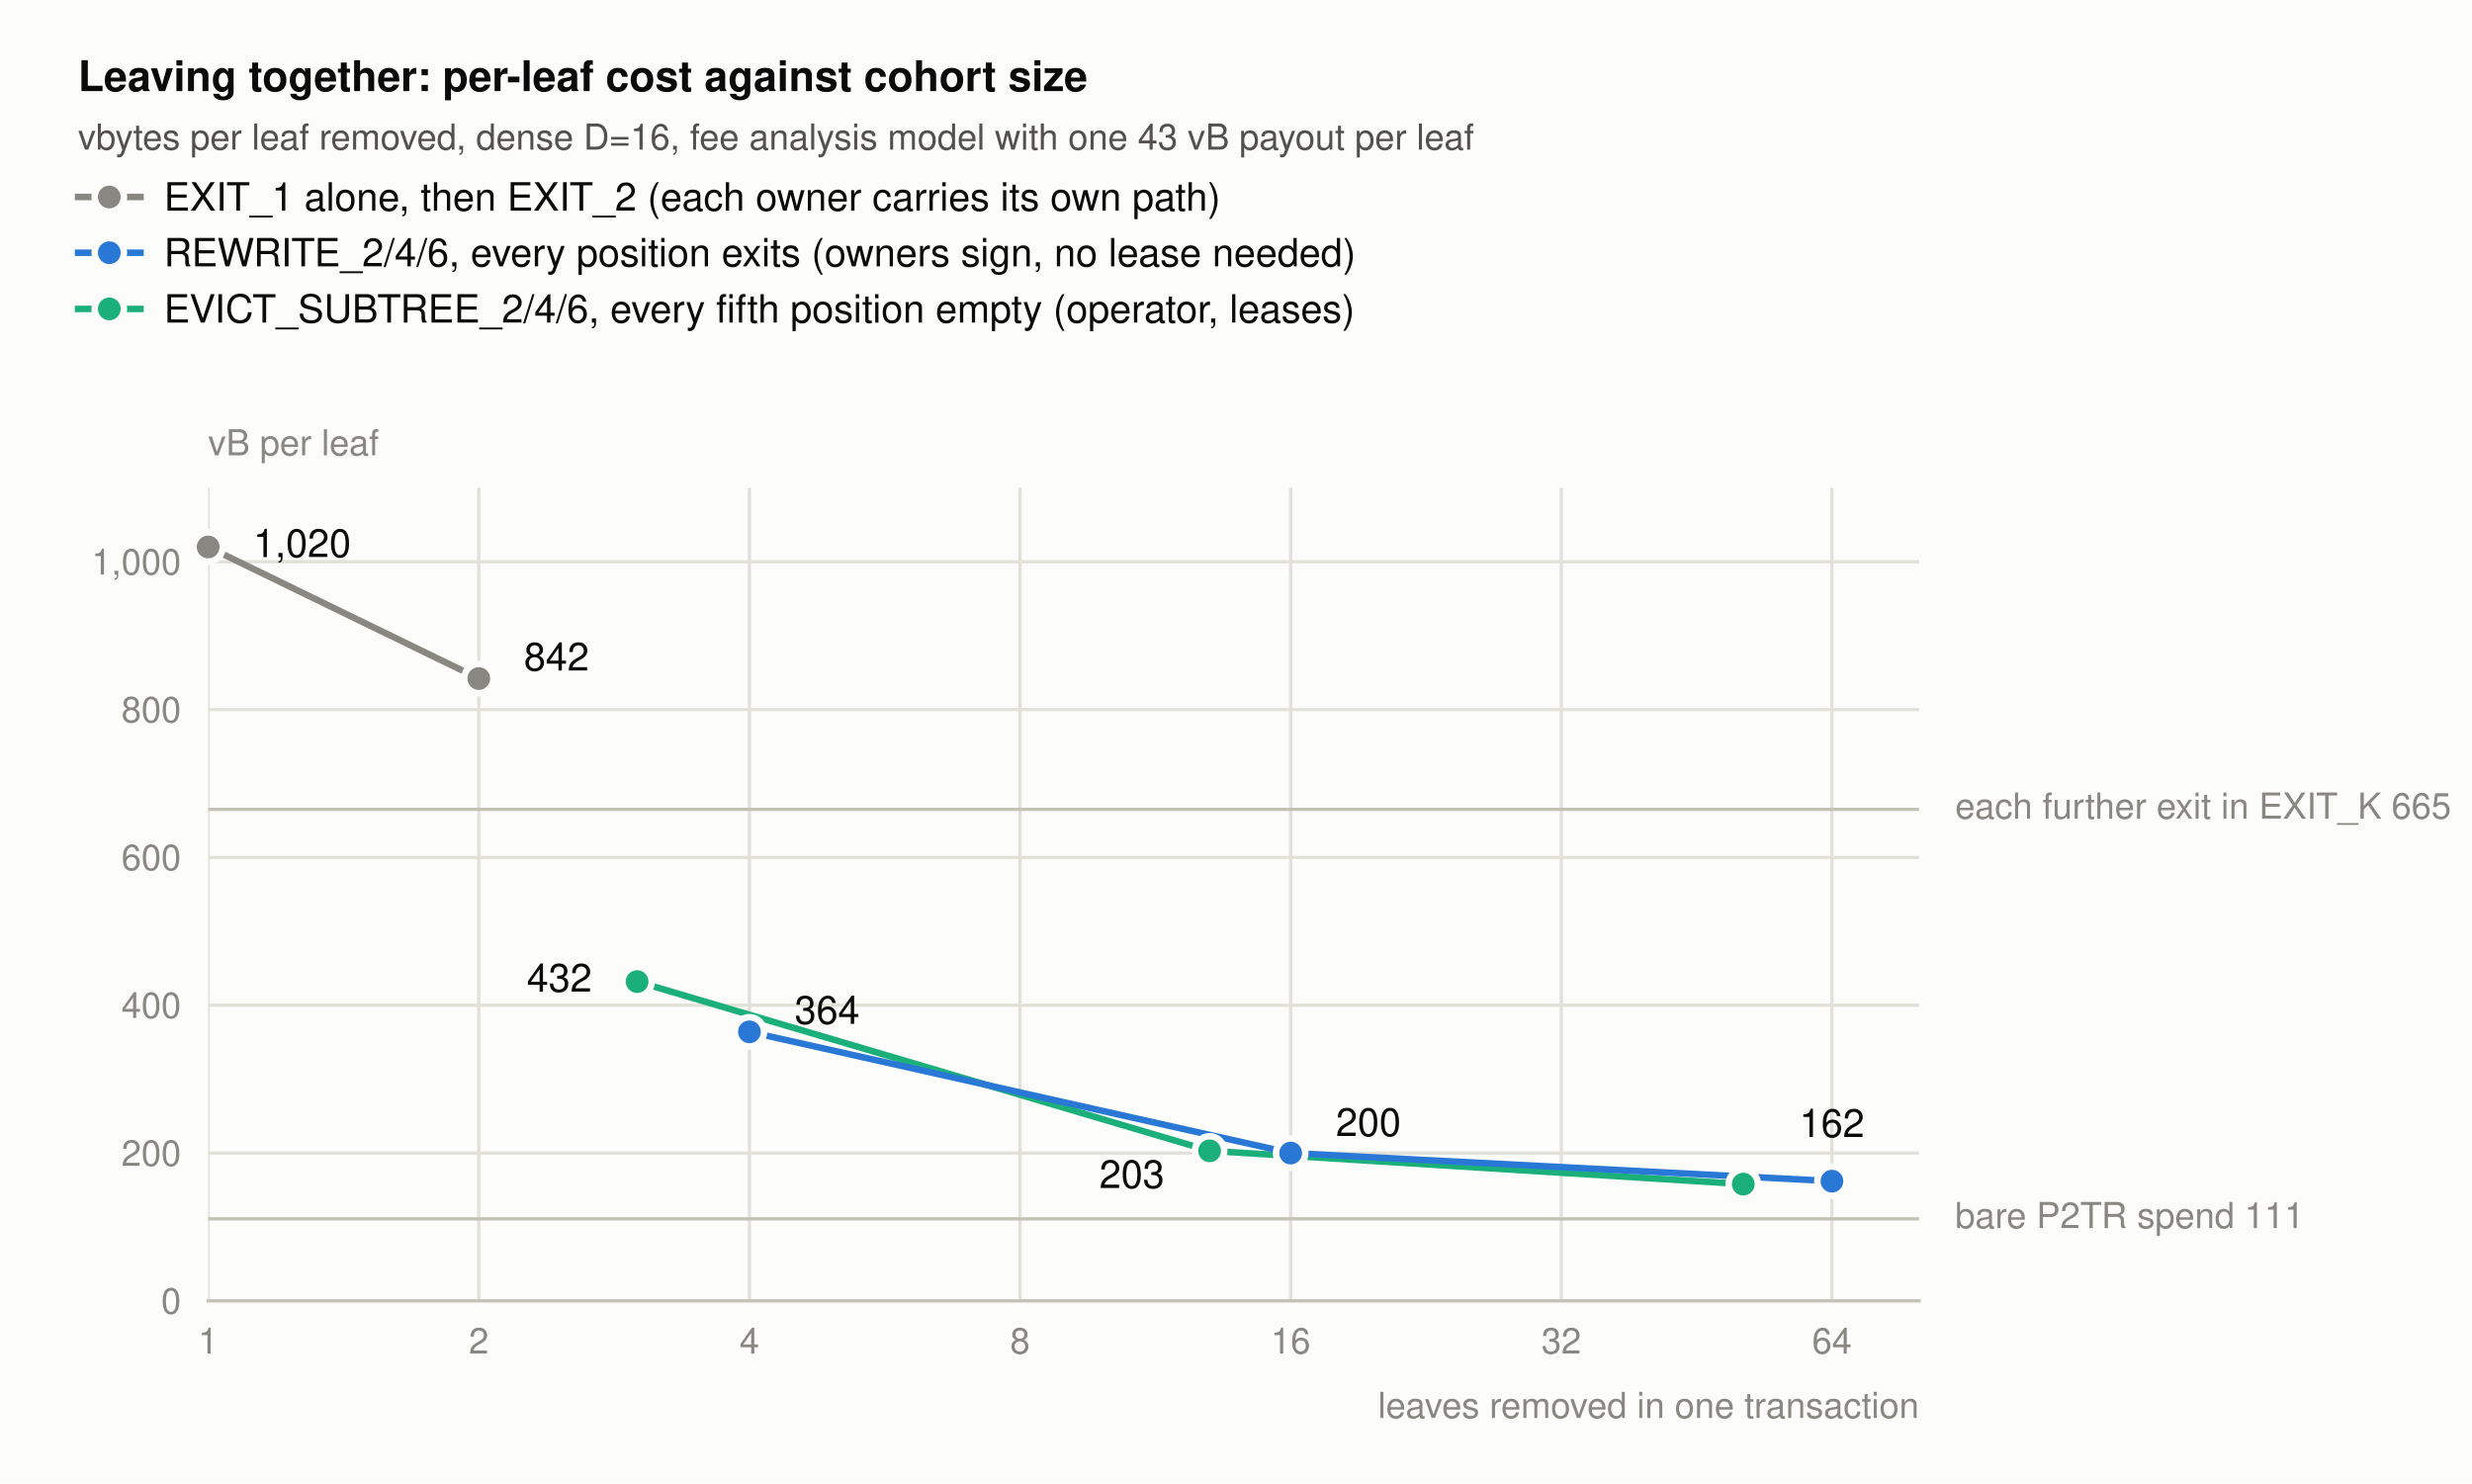
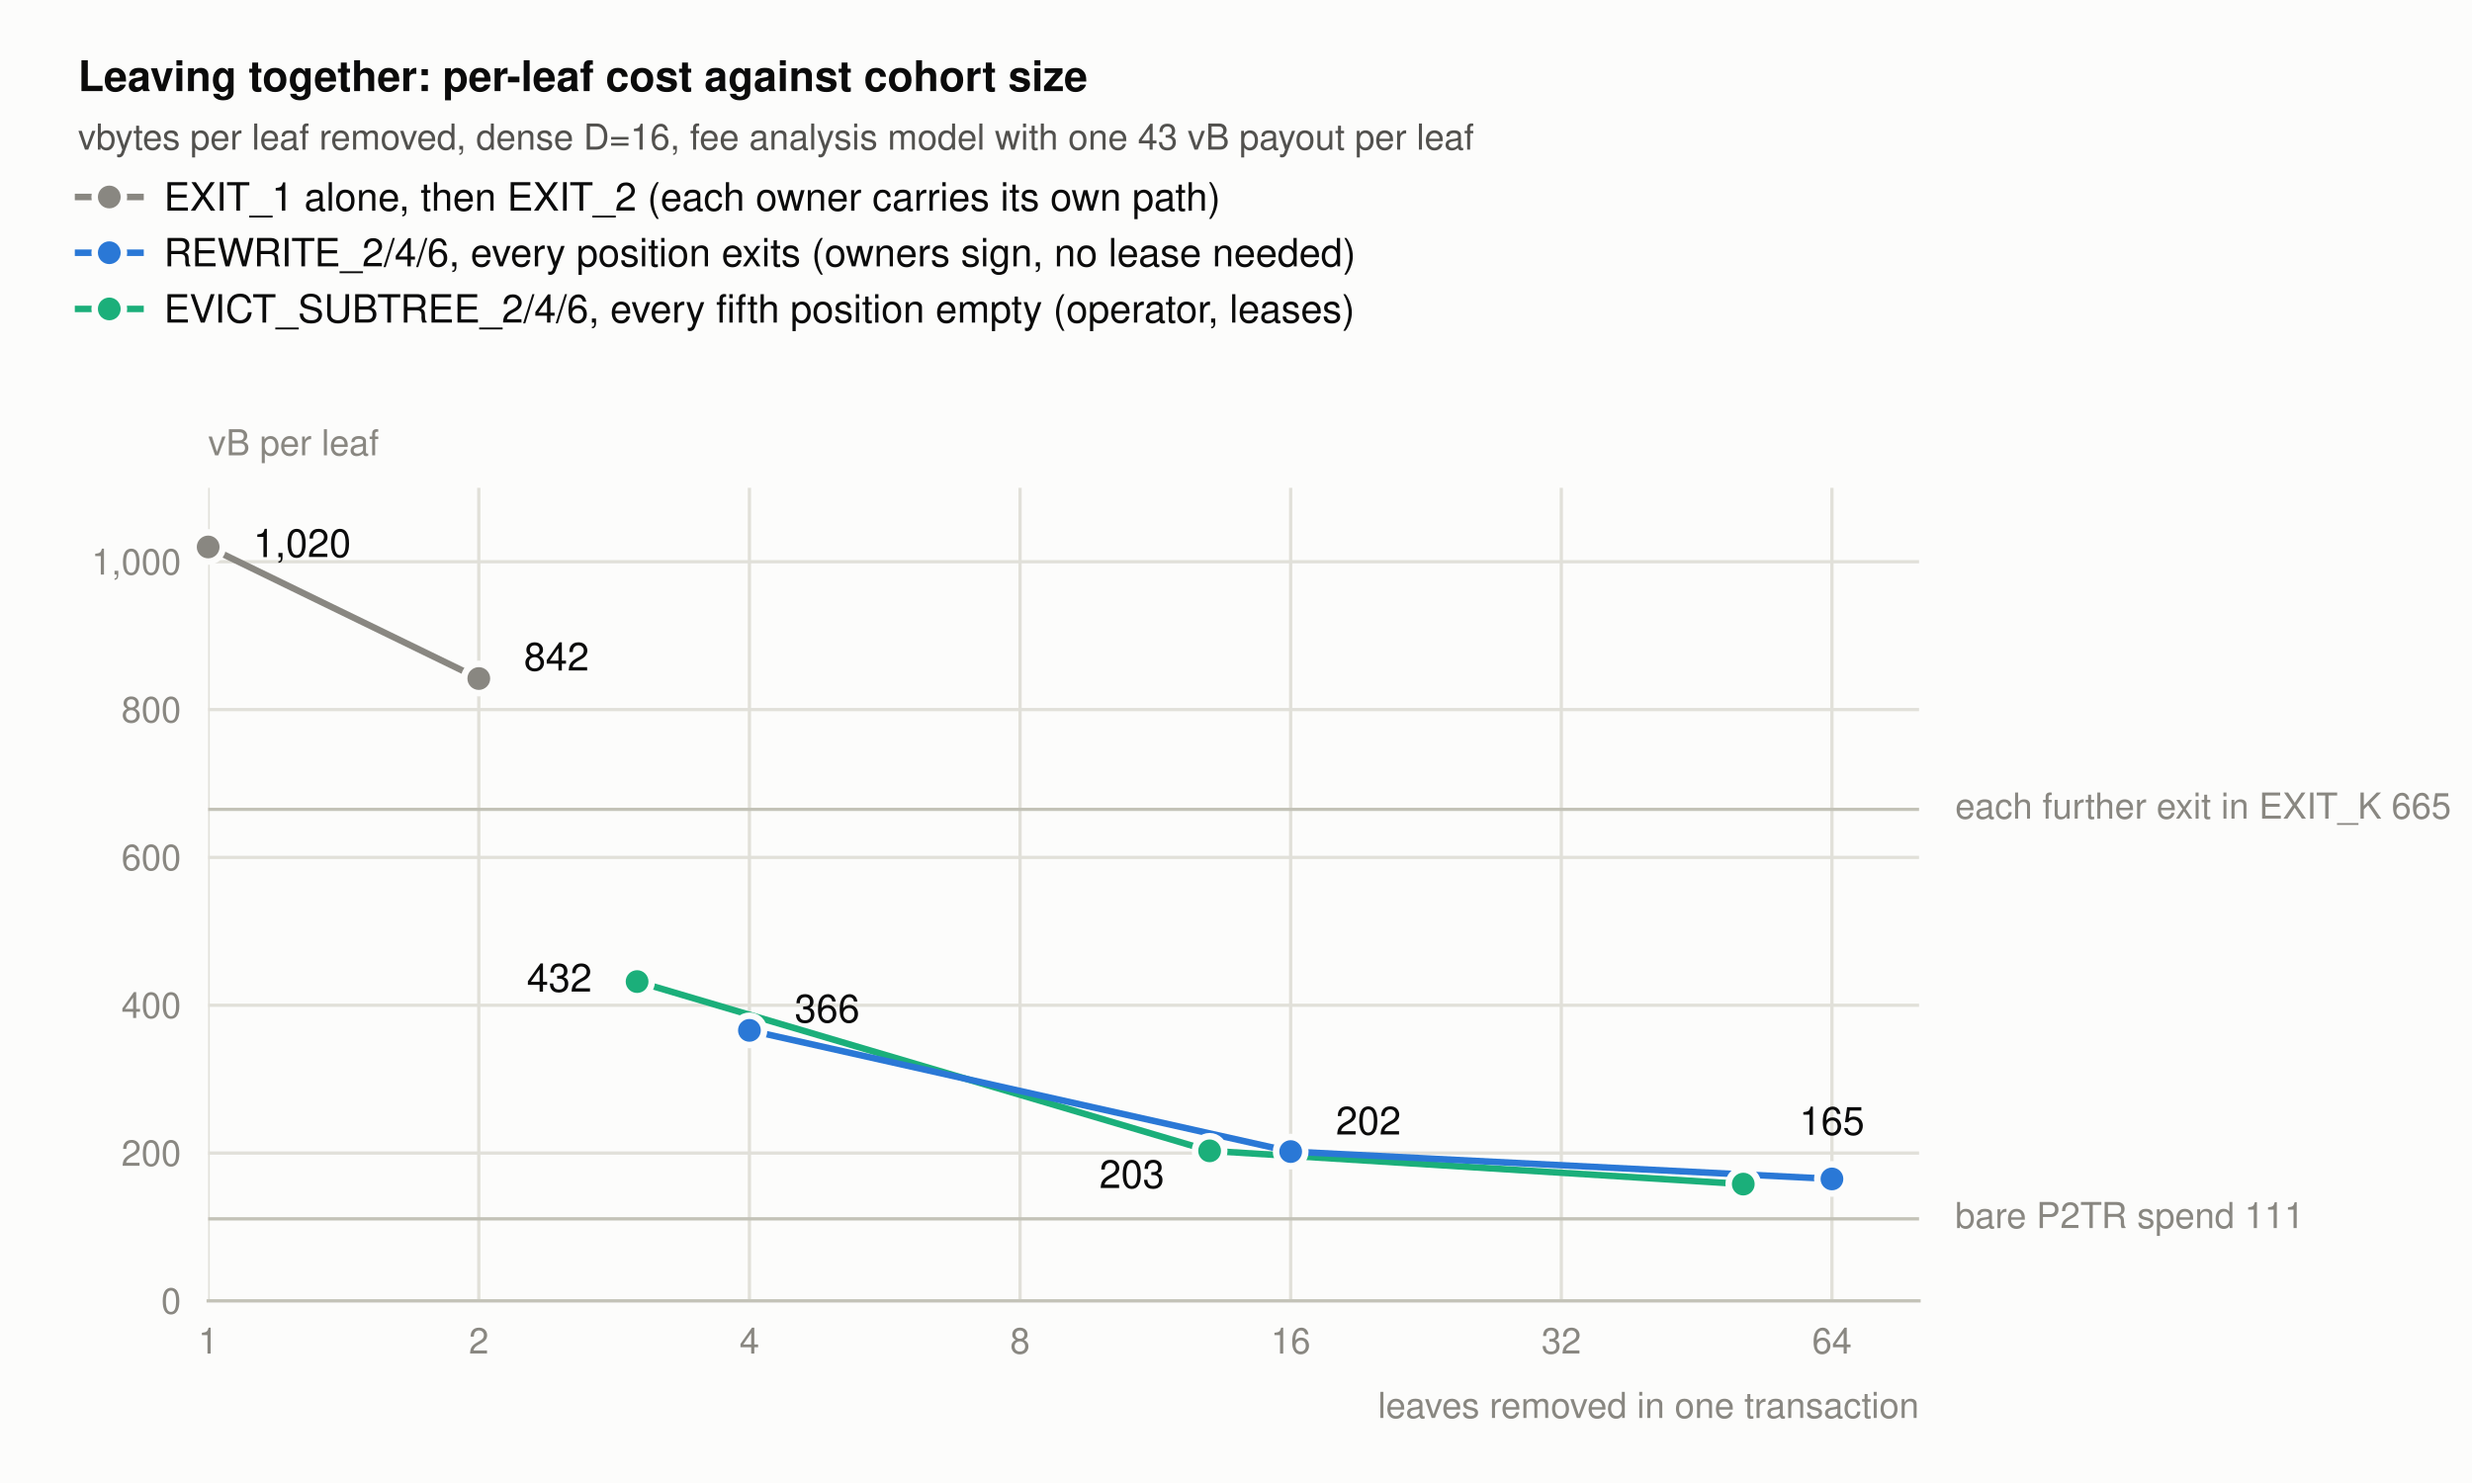
<svg xmlns="http://www.w3.org/2000/svg" xmlns:xlink="http://www.w3.org/1999/xlink" width="547.2pt" height="328.32pt" viewBox="0 0 547.2 328.32" version="1.1">
  <defs>
    <style type="text/css">*{stroke-linejoin: round; stroke-linecap: butt}</style>
  </defs>
  <g id="figure_1">
    <g id="patch_1">
      <path d="M 0 328.32  L 547.2 328.32  L 547.2 0  L 0 0  z " style="fill: #fcfcfb" />
    </g>
    <g id="axes_1">
      <g id="patch_2">
        <path d="M 46.08 288  L 424.8 288  L 424.8 108  L 46.08 108  z " style="fill: #fcfcfb" />
      </g>
      <g id="matplotlib.axis_1">
        <g id="xtick_1">
          <g id="line2d_1">
            <path d="M 46.08 288  L 46.08 108  " clip-path="url(#p14ac6d2b6f)" style="fill: none; stroke: #e1e0d9; stroke-width: 0.72; stroke-linecap: square" />
          </g>
          <g id="line2d_2" />
          <g id="text_1">
            <text style="font-size: 7.92px; font-family: 'Helvetica Neue', 'Helvetica', 'Arial', 'DejaVu Sans', sans-serif; text-anchor: middle; fill: #898781" x="46.08" y="299.655" transform="rotate(-0 46.08 299.6554)">1</text>
          </g>
        </g>
        <g id="xtick_2">
          <g id="line2d_3">
            <path d="M 105.986 288  L 105.986 108  " clip-path="url(#p14ac6d2b6f)" style="fill: none; stroke: #e1e0d9; stroke-width: 0.72; stroke-linecap: square" />
          </g>
          <g id="line2d_4" />
          <g id="text_2">
            <text style="font-size: 7.92px; font-family: 'Helvetica Neue', 'Helvetica', 'Arial', 'DejaVu Sans', sans-serif; text-anchor: middle; fill: #898781" x="105.986" y="299.655" transform="rotate(-0 105.9858 299.6554)">2</text>
          </g>
        </g>
        <g id="xtick_3">
          <g id="line2d_5">
            <path d="M 165.892 288  L 165.892 108  " clip-path="url(#p14ac6d2b6f)" style="fill: none; stroke: #e1e0d9; stroke-width: 0.72; stroke-linecap: square" />
          </g>
          <g id="line2d_6" />
          <g id="text_3">
            <text style="font-size: 7.92px; font-family: 'Helvetica Neue', 'Helvetica', 'Arial', 'DejaVu Sans', sans-serif; text-anchor: middle; fill: #898781" x="165.892" y="299.655" transform="rotate(-0 165.8915 299.6554)">4</text>
          </g>
        </g>
        <g id="xtick_4">
          <g id="line2d_7">
            <path d="M 225.797 288  L 225.797 108  " clip-path="url(#p14ac6d2b6f)" style="fill: none; stroke: #e1e0d9; stroke-width: 0.72; stroke-linecap: square" />
          </g>
          <g id="line2d_8" />
          <g id="text_4">
            <text style="font-size: 7.92px; font-family: 'Helvetica Neue', 'Helvetica', 'Arial', 'DejaVu Sans', sans-serif; text-anchor: middle; fill: #898781" x="225.797" y="299.655" transform="rotate(-0 225.7973 299.6554)">8</text>
          </g>
        </g>
        <g id="xtick_5">
          <g id="line2d_9">
            <path d="M 285.703 288  L 285.703 108  " clip-path="url(#p14ac6d2b6f)" style="fill: none; stroke: #e1e0d9; stroke-width: 0.72; stroke-linecap: square" />
          </g>
          <g id="line2d_10" />
          <g id="text_5">
            <text style="font-size: 7.92px; font-family: 'Helvetica Neue', 'Helvetica', 'Arial', 'DejaVu Sans', sans-serif; text-anchor: middle; fill: #898781" x="285.703" y="299.655" transform="rotate(-0 285.7031 299.6554)">16</text>
          </g>
        </g>
        <g id="xtick_6">
          <g id="line2d_11">
            <path d="M 345.609 288  L 345.609 108  " clip-path="url(#p14ac6d2b6f)" style="fill: none; stroke: #e1e0d9; stroke-width: 0.72; stroke-linecap: square" />
          </g>
          <g id="line2d_12" />
          <g id="text_6">
            <text style="font-size: 7.92px; font-family: 'Helvetica Neue', 'Helvetica', 'Arial', 'DejaVu Sans', sans-serif; text-anchor: middle; fill: #898781" x="345.609" y="299.655" transform="rotate(-0 345.6089 299.6554)">32</text>
          </g>
        </g>
        <g id="xtick_7">
          <g id="line2d_13">
            <path d="M 405.515 288  L 405.515 108  " clip-path="url(#p14ac6d2b6f)" style="fill: none; stroke: #e1e0d9; stroke-width: 0.72; stroke-linecap: square" />
          </g>
          <g id="line2d_14" />
          <g id="text_7">
            <text style="font-size: 7.92px; font-family: 'Helvetica Neue', 'Helvetica', 'Arial', 'DejaVu Sans', sans-serif; text-anchor: middle; fill: #898781" x="405.515" y="299.655" transform="rotate(-0 405.5146 299.6554)">64</text>
          </g>
        </g>
      </g>
      <g id="matplotlib.axis_2">
        <g id="ytick_1">
          <g id="line2d_15">
            <path d="M 46.08 288  L 424.8 288  " clip-path="url(#p14ac6d2b6f)" style="fill: none; stroke: #e1e0d9; stroke-width: 0.72; stroke-linecap: square" />
          </g>
          <g id="line2d_16" />
          <g id="text_8">
            <text style="font-size: 7.92px; font-family: 'Helvetica Neue', 'Helvetica', 'Arial', 'DejaVu Sans', sans-serif; text-anchor: end; fill: #898781" x="40.08" y="290.828" transform="rotate(-0 40.08 290.8277)">0</text>
          </g>
        </g>
        <g id="ytick_2">
          <g id="line2d_17">
            <path d="M 46.08 255.273  L 424.8 255.273  " clip-path="url(#p14ac6d2b6f)" style="fill: none; stroke: #e1e0d9; stroke-width: 0.72; stroke-linecap: square" />
          </g>
          <g id="line2d_18" />
          <g id="text_9">
            <text style="font-size: 7.92px; font-family: 'Helvetica Neue', 'Helvetica', 'Arial', 'DejaVu Sans', sans-serif; text-anchor: end; fill: #898781" x="40.08" y="258.1" transform="rotate(-0 40.08 258.1004)">200</text>
          </g>
        </g>
        <g id="ytick_3">
          <g id="line2d_19">
            <path d="M 46.08 222.545  L 424.8 222.545  " clip-path="url(#p14ac6d2b6f)" style="fill: none; stroke: #e1e0d9; stroke-width: 0.72; stroke-linecap: square" />
          </g>
          <g id="line2d_20" />
          <g id="text_10">
            <text style="font-size: 7.92px; font-family: 'Helvetica Neue', 'Helvetica', 'Arial', 'DejaVu Sans', sans-serif; text-anchor: end; fill: #898781" x="40.08" y="225.373" transform="rotate(-0 40.08 225.3731)">400</text>
          </g>
        </g>
        <g id="ytick_4">
          <g id="line2d_21">
            <path d="M 46.08 189.818  L 424.8 189.818  " clip-path="url(#p14ac6d2b6f)" style="fill: none; stroke: #e1e0d9; stroke-width: 0.72; stroke-linecap: square" />
          </g>
          <g id="line2d_22" />
          <g id="text_11">
            <text style="font-size: 7.92px; font-family: 'Helvetica Neue', 'Helvetica', 'Arial', 'DejaVu Sans', sans-serif; text-anchor: end; fill: #898781" x="40.08" y="192.646" transform="rotate(-0 40.08 192.6459)">600</text>
          </g>
        </g>
        <g id="ytick_5">
          <g id="line2d_23">
            <path d="M 46.08 157.091  L 424.8 157.091  " clip-path="url(#p14ac6d2b6f)" style="fill: none; stroke: #e1e0d9; stroke-width: 0.72; stroke-linecap: square" />
          </g>
          <g id="line2d_24" />
          <g id="text_12">
            <text style="font-size: 7.92px; font-family: 'Helvetica Neue', 'Helvetica', 'Arial', 'DejaVu Sans', sans-serif; text-anchor: end; fill: #898781" x="40.08" y="159.919" transform="rotate(-0 40.08 159.9186)">800</text>
          </g>
        </g>
        <g id="ytick_6">
          <g id="line2d_25">
            <path d="M 46.08 124.364  L 424.8 124.364  " clip-path="url(#p14ac6d2b6f)" style="fill: none; stroke: #e1e0d9; stroke-width: 0.72; stroke-linecap: square" />
          </g>
          <g id="line2d_26" />
          <g id="text_13">
            <text style="font-size: 7.92px; font-family: 'Helvetica Neue', 'Helvetica', 'Arial', 'DejaVu Sans', sans-serif; text-anchor: end; fill: #898781" x="40.08" y="127.191" transform="rotate(-0 40.08 127.1913)">1,000</text>
          </g>
        </g>
      </g>
      <g id="line2d_27">
        <path d="M 46.08 179.182  L 424.8 179.182  " clip-path="url(#p14ac6d2b6f)" style="fill: none; stroke: #c3c2b7; stroke-width: 0.72; stroke-linecap: square" />
      </g>
      <g id="line2d_28">
        <path d="M 46.08 269.836  L 424.8 269.836  " clip-path="url(#p14ac6d2b6f)" style="fill: none; stroke: #c3c2b7; stroke-width: 0.72; stroke-linecap: square" />
      </g>
      <g id="patch_3">
        <path d="M 46.08 288  L 424.8 288  " style="fill: none; stroke: #c3c2b7; stroke-width: 0.72; stroke-linejoin: miter; stroke-linecap: square" />
      </g>
      <g id="text_14">
        <text style="font-size: 7.92px; font-family: 'Helvetica Neue', 'Helvetica', 'Arial', 'DejaVu Sans', sans-serif; text-anchor: start; fill: #898781" x="432.8" y="181.229" transform="rotate(-0 432.8 181.2293)">each further exit in EXIT_K 665</text>
      </g>
      <g id="text_15">
        <text style="font-size: 7.92px; font-family: 'Helvetica Neue', 'Helvetica', 'Arial', 'DejaVu Sans', sans-serif; text-anchor: start; fill: #898781" x="432.8" y="271.884" transform="rotate(-0 432.8 271.8838)">bare P2TR spend 111</text>
      </g>
      <g id="line2d_29">
        <path d="M 46.08 121.091  L 105.986 150.218  " clip-path="url(#p14ac6d2b6f)" style="fill: none; stroke: #898781; stroke-width: 1.44; stroke-linecap: round" />
      </g>
      <g id="line2d_30">
        <path d="M 141.028 217.309  L 267.758 254.782  L 385.891 262.145  " clip-path="url(#p14ac6d2b6f)" style="fill: none; stroke: #1baf7a; stroke-width: 1.44; stroke-linecap: round" />
      </g>
      <g id="line2d_31">
-         <path d="M 165.892 228.436  L 285.703 255.273  L 405.515 261.491  " clip-path="url(#p14ac6d2b6f)" style="fill: none; stroke: #2a78d6; stroke-width: 1.44; stroke-linecap: round" />
+         <path d="M 165.892 228.109  L 285.703 254.945  L 405.515 261  " clip-path="url(#p14ac6d2b6f)" style="fill: none; stroke: #2a78d6; stroke-width: 1.44; stroke-linecap: round" />
      </g>
      <g id="text_16">
        <text style="font-size: 8.64px; font-family: 'Helvetica Neue', 'Helvetica', 'Arial', 'DejaVu Sans', sans-serif; text-anchor: start; fill: #0b0b0b" x="56.08" y="123.324" transform="rotate(-0 56.08 123.3245)">1,020</text>
      </g>
      <g id="text_17">
        <text style="font-size: 8.64px; font-family: 'Helvetica Neue', 'Helvetica', 'Arial', 'DejaVu Sans', sans-serif; text-anchor: start; fill: #0b0b0b" x="115.986" y="148.452" transform="rotate(-0 115.9858 148.4518)">842</text>
      </g>
      <g id="text_18">
        <text style="font-size: 8.64px; font-family: 'Helvetica Neue', 'Helvetica', 'Arial', 'DejaVu Sans', sans-serif; text-anchor: end; fill: #0b0b0b" x="131.028" y="219.543" transform="rotate(-0 131.0284 219.5427)">432</text>
      </g>
      <g id="text_19">
-         <text style="font-size: 8.64px; font-family: 'Helvetica Neue', 'Helvetica', 'Arial', 'DejaVu Sans', sans-serif; text-anchor: start; fill: #0b0b0b" x="175.892" y="226.67" transform="rotate(-0 175.8915 226.6699)">364</text>
+         <text style="font-size: 8.64px; font-family: 'Helvetica Neue', 'Helvetica', 'Arial', 'DejaVu Sans', sans-serif; text-anchor: start; fill: #0b0b0b" x="175.892" y="226.343" transform="rotate(-0 175.8915 226.3427)">366</text>
      </g>
      <g id="text_20">
        <text style="font-size: 8.64px; font-family: 'Helvetica Neue', 'Helvetica', 'Arial', 'DejaVu Sans', sans-serif; text-anchor: end; fill: #0b0b0b" x="257.758" y="263.015" transform="rotate(-0 257.7577 263.0154)">203</text>
      </g>
      <g id="text_21">
-         <text style="font-size: 8.64px; font-family: 'Helvetica Neue', 'Helvetica', 'Arial', 'DejaVu Sans', sans-serif; text-anchor: start; fill: #0b0b0b" x="295.703" y="251.506" transform="rotate(-0 295.7031 251.5063)">200</text>
+         <text style="font-size: 8.64px; font-family: 'Helvetica Neue', 'Helvetica', 'Arial', 'DejaVu Sans', sans-serif; text-anchor: start; fill: #0b0b0b" x="295.703" y="251.179" transform="rotate(-0 295.7031 251.179)">202</text>
      </g>
      <g id="text_22">
-         <text style="font-size: 8.64px; font-family: 'Helvetica Neue', 'Helvetica', 'Arial', 'DejaVu Sans', sans-serif; text-anchor: middle; fill: #0b0b0b" x="405.515" y="251.724" transform="rotate(-0 405.5146 251.7245)">162</text>
+         <text style="font-size: 8.64px; font-family: 'Helvetica Neue', 'Helvetica', 'Arial', 'DejaVu Sans', sans-serif; text-anchor: middle; fill: #0b0b0b" x="405.515" y="251.234" transform="rotate(-0 405.5146 251.2336)">165</text>
      </g>
      <g id="line2d_32">
        <defs>
          <path id="m3a61902f1b" d="M 0 3.24  C 0.859 3.24 1.683 2.899 2.291 2.291  C 2.899 1.683 3.24 0.859 3.24 0  C 3.24 -0.859 2.899 -1.683 2.291 -2.291  C 1.683 -2.899 0.859 -3.24 0 -3.24  C -0.859 -3.24 -1.683 -2.899 -2.291 -2.291  C -2.899 -1.683 -3.24 -0.859 -3.24 0  C -3.24 0.859 -2.899 1.683 -2.291 2.291  C -1.683 2.899 -0.859 3.24 0 3.24  z " style="stroke: #fcfcfb; stroke-width: 1.44" />
        </defs>
        <g>
          <use xlink:href="#m3a61902f1b" x="46.08" y="121.091" style="fill: #898781; stroke: #fcfcfb; stroke-width: 1.44" />
          <use xlink:href="#m3a61902f1b" x="105.986" y="150.218" style="fill: #898781; stroke: #fcfcfb; stroke-width: 1.44" />
        </g>
      </g>
      <g id="line2d_33">
        <defs>
          <path id="m87397ed6df" d="M 0 3.24  C 0.859 3.24 1.683 2.899 2.291 2.291  C 2.899 1.683 3.24 0.859 3.24 0  C 3.24 -0.859 2.899 -1.683 2.291 -2.291  C 1.683 -2.899 0.859 -3.24 0 -3.24  C -0.859 -3.24 -1.683 -2.899 -2.291 -2.291  C -2.899 -1.683 -3.24 -0.859 -3.24 0  C -3.24 0.859 -2.899 1.683 -2.291 2.291  C -1.683 2.899 -0.859 3.24 0 3.24  z " style="stroke: #fcfcfb; stroke-width: 1.44" />
        </defs>
        <g>
          <use xlink:href="#m87397ed6df" x="141.028" y="217.309" style="fill: #1baf7a; stroke: #fcfcfb; stroke-width: 1.44" />
          <use xlink:href="#m87397ed6df" x="267.758" y="254.782" style="fill: #1baf7a; stroke: #fcfcfb; stroke-width: 1.44" />
          <use xlink:href="#m87397ed6df" x="385.891" y="262.145" style="fill: #1baf7a; stroke: #fcfcfb; stroke-width: 1.44" />
        </g>
      </g>
      <g id="line2d_34">
        <defs>
          <path id="m91e511d111" d="M 0 3.24  C 0.859 3.24 1.683 2.899 2.291 2.291  C 2.899 1.683 3.24 0.859 3.24 0  C 3.24 -0.859 2.899 -1.683 2.291 -2.291  C 1.683 -2.899 0.859 -3.24 0 -3.24  C -0.859 -3.24 -1.683 -2.899 -2.291 -2.291  C -2.899 -1.683 -3.24 -0.859 -3.24 0  C -3.24 0.859 -2.899 1.683 -2.291 2.291  C -1.683 2.899 -0.859 3.24 0 3.24  z " style="stroke: #fcfcfb; stroke-width: 1.44" />
        </defs>
        <g>
-           <use xlink:href="#m91e511d111" x="165.892" y="228.436" style="fill: #2a78d6; stroke: #fcfcfb; stroke-width: 1.44" />
-           <use xlink:href="#m91e511d111" x="285.703" y="255.273" style="fill: #2a78d6; stroke: #fcfcfb; stroke-width: 1.44" />
-           <use xlink:href="#m91e511d111" x="405.515" y="261.491" style="fill: #2a78d6; stroke: #fcfcfb; stroke-width: 1.44" />
+           <use xlink:href="#m91e511d111" x="165.892" y="228.109" style="fill: #2a78d6; stroke: #fcfcfb; stroke-width: 1.44" />
+           <use xlink:href="#m91e511d111" x="285.703" y="254.945" style="fill: #2a78d6; stroke: #fcfcfb; stroke-width: 1.44" />
+           <use xlink:href="#m91e511d111" x="405.515" y="261" style="fill: #2a78d6; stroke: #fcfcfb; stroke-width: 1.44" />
        </g>
      </g>
    </g>
    <g id="text_23">
      <text style="font-weight: 600; font-size: 9.36px; font-family: 'Helvetica Neue', 'Helvetica', 'Arial', 'DejaVu Sans', sans-serif; text-anchor: start; fill: #0b0b0b" x="17.28" y="20.16" transform="rotate(-0 17.28 20.16)">Leaving together: per-leaf cost against cohort size</text>
    </g>
    <g id="text_24">
      <text style="font-size: 7.92px; font-family: 'Helvetica Neue', 'Helvetica', 'Arial', 'DejaVu Sans', sans-serif; text-anchor: start; fill: #52514e" x="17.28" y="33.12" transform="rotate(-0 17.28 33.12)">vbytes per leaf removed, dense D=16, fee analysis model with one 43 vB payout per leaf</text>
    </g>
    <g id="text_25">
      <text style="font-size: 7.92px; font-family: 'Helvetica Neue', 'Helvetica', 'Arial', 'DejaVu Sans', sans-serif; text-anchor: end; fill: #898781" x="424.8" y="313.92" transform="rotate(-0 424.8 313.92)">leaves removed in one transaction</text>
    </g>
    <g id="text_26">
      <text style="font-size: 7.92px; font-family: 'Helvetica Neue', 'Helvetica', 'Arial', 'DejaVu Sans', sans-serif; text-anchor: start; fill: #898781" x="46.08" y="100.8" transform="rotate(-0 46.08 100.8)">vB per leaf</text>
    </g>
    <g id="legend_1">
      <g id="line2d_35">
        <path d="M 17.28 43.611  L 24.192 43.611  L 31.104 43.611  " style="fill: none; stroke: #898781; stroke-width: 1.44; stroke-linecap: square" />
        <g>
          <use xlink:href="#m3a61902f1b" x="24.192" y="43.611" style="fill: #898781; stroke: #fcfcfb; stroke-width: 1.44" />
        </g>
      </g>
      <g id="text_27">
        <text style="font-size: 8.64px; font-family: 'Helvetica Neue', 'Helvetica', 'Arial', 'DejaVu Sans', sans-serif; text-anchor: start; fill: #0b0b0b" x="36.288" y="46.635" transform="rotate(-0 36.288 46.6353)">EXIT_1 alone, then EXIT_2 (each owner carries its own path)</text>
      </g>
      <g id="line2d_36">
        <path d="M 17.28 55.949  L 24.192 55.949  L 31.104 55.949  " style="fill: none; stroke: #2a78d6; stroke-width: 1.44; stroke-linecap: square" />
        <g>
          <use xlink:href="#m91e511d111" x="24.192" y="55.949" style="fill: #2a78d6; stroke: #fcfcfb; stroke-width: 1.44" />
        </g>
      </g>
      <g id="text_28">
        <text style="font-size: 8.64px; font-family: 'Helvetica Neue', 'Helvetica', 'Arial', 'DejaVu Sans', sans-serif; text-anchor: start; fill: #0b0b0b" x="36.288" y="58.973" transform="rotate(-0 36.288 58.97295)">REWRITE_2/4/6, every position exits (owners sign, no lease needed)</text>
      </g>
      <g id="line2d_37">
        <path d="M 17.28 68.391  L 24.192 68.391  L 31.104 68.391  " style="fill: none; stroke: #1baf7a; stroke-width: 1.44; stroke-linecap: square" />
        <g>
          <use xlink:href="#m87397ed6df" x="24.192" y="68.391" style="fill: #1baf7a; stroke: #fcfcfb; stroke-width: 1.44" />
        </g>
      </g>
      <g id="text_29">
        <text style="font-size: 8.64px; font-family: 'Helvetica Neue', 'Helvetica', 'Arial', 'DejaVu Sans', sans-serif; text-anchor: start; fill: #0b0b0b" x="36.288" y="71.415" transform="rotate(-0 36.288 71.41455)">EVICT_SUBTREE_2/4/6, every fifth position empty (operator, leases)</text>
      </g>
    </g>
  </g>
  <defs>
    <clipPath id="p14ac6d2b6f">
      <rect x="46.08" y="108" width="378.72" height="180" />
    </clipPath>
  </defs>
</svg>
